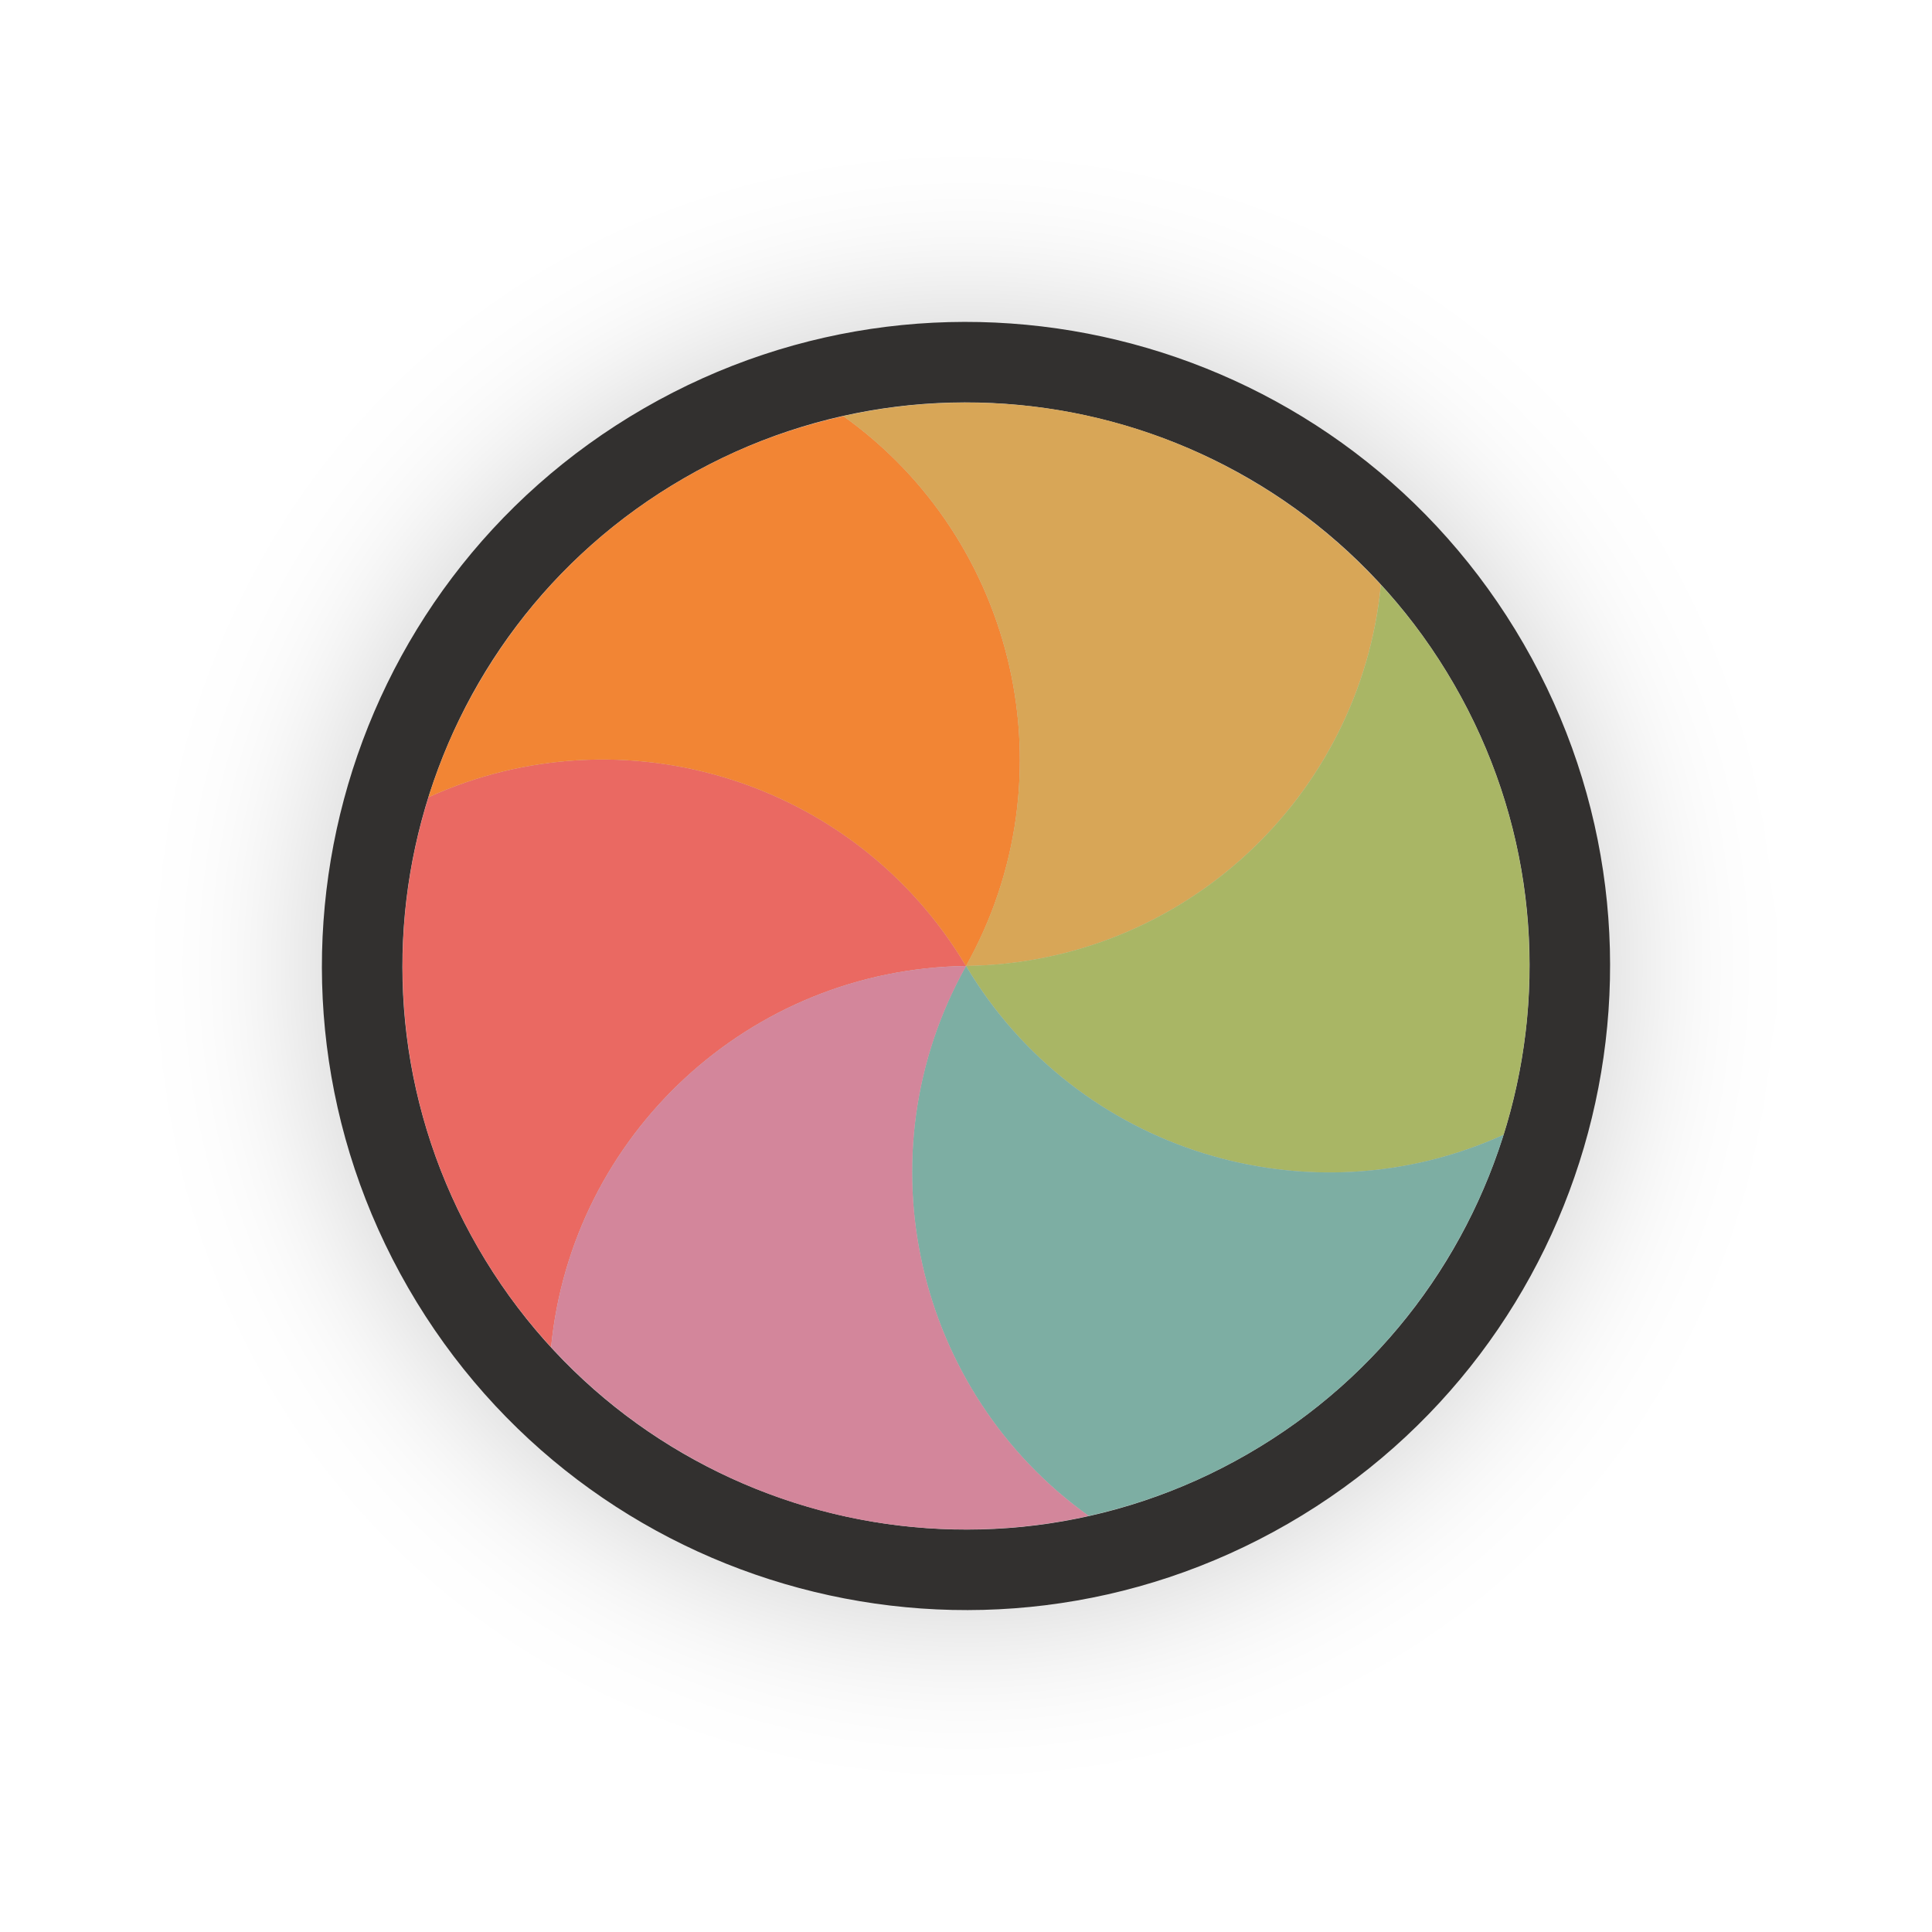
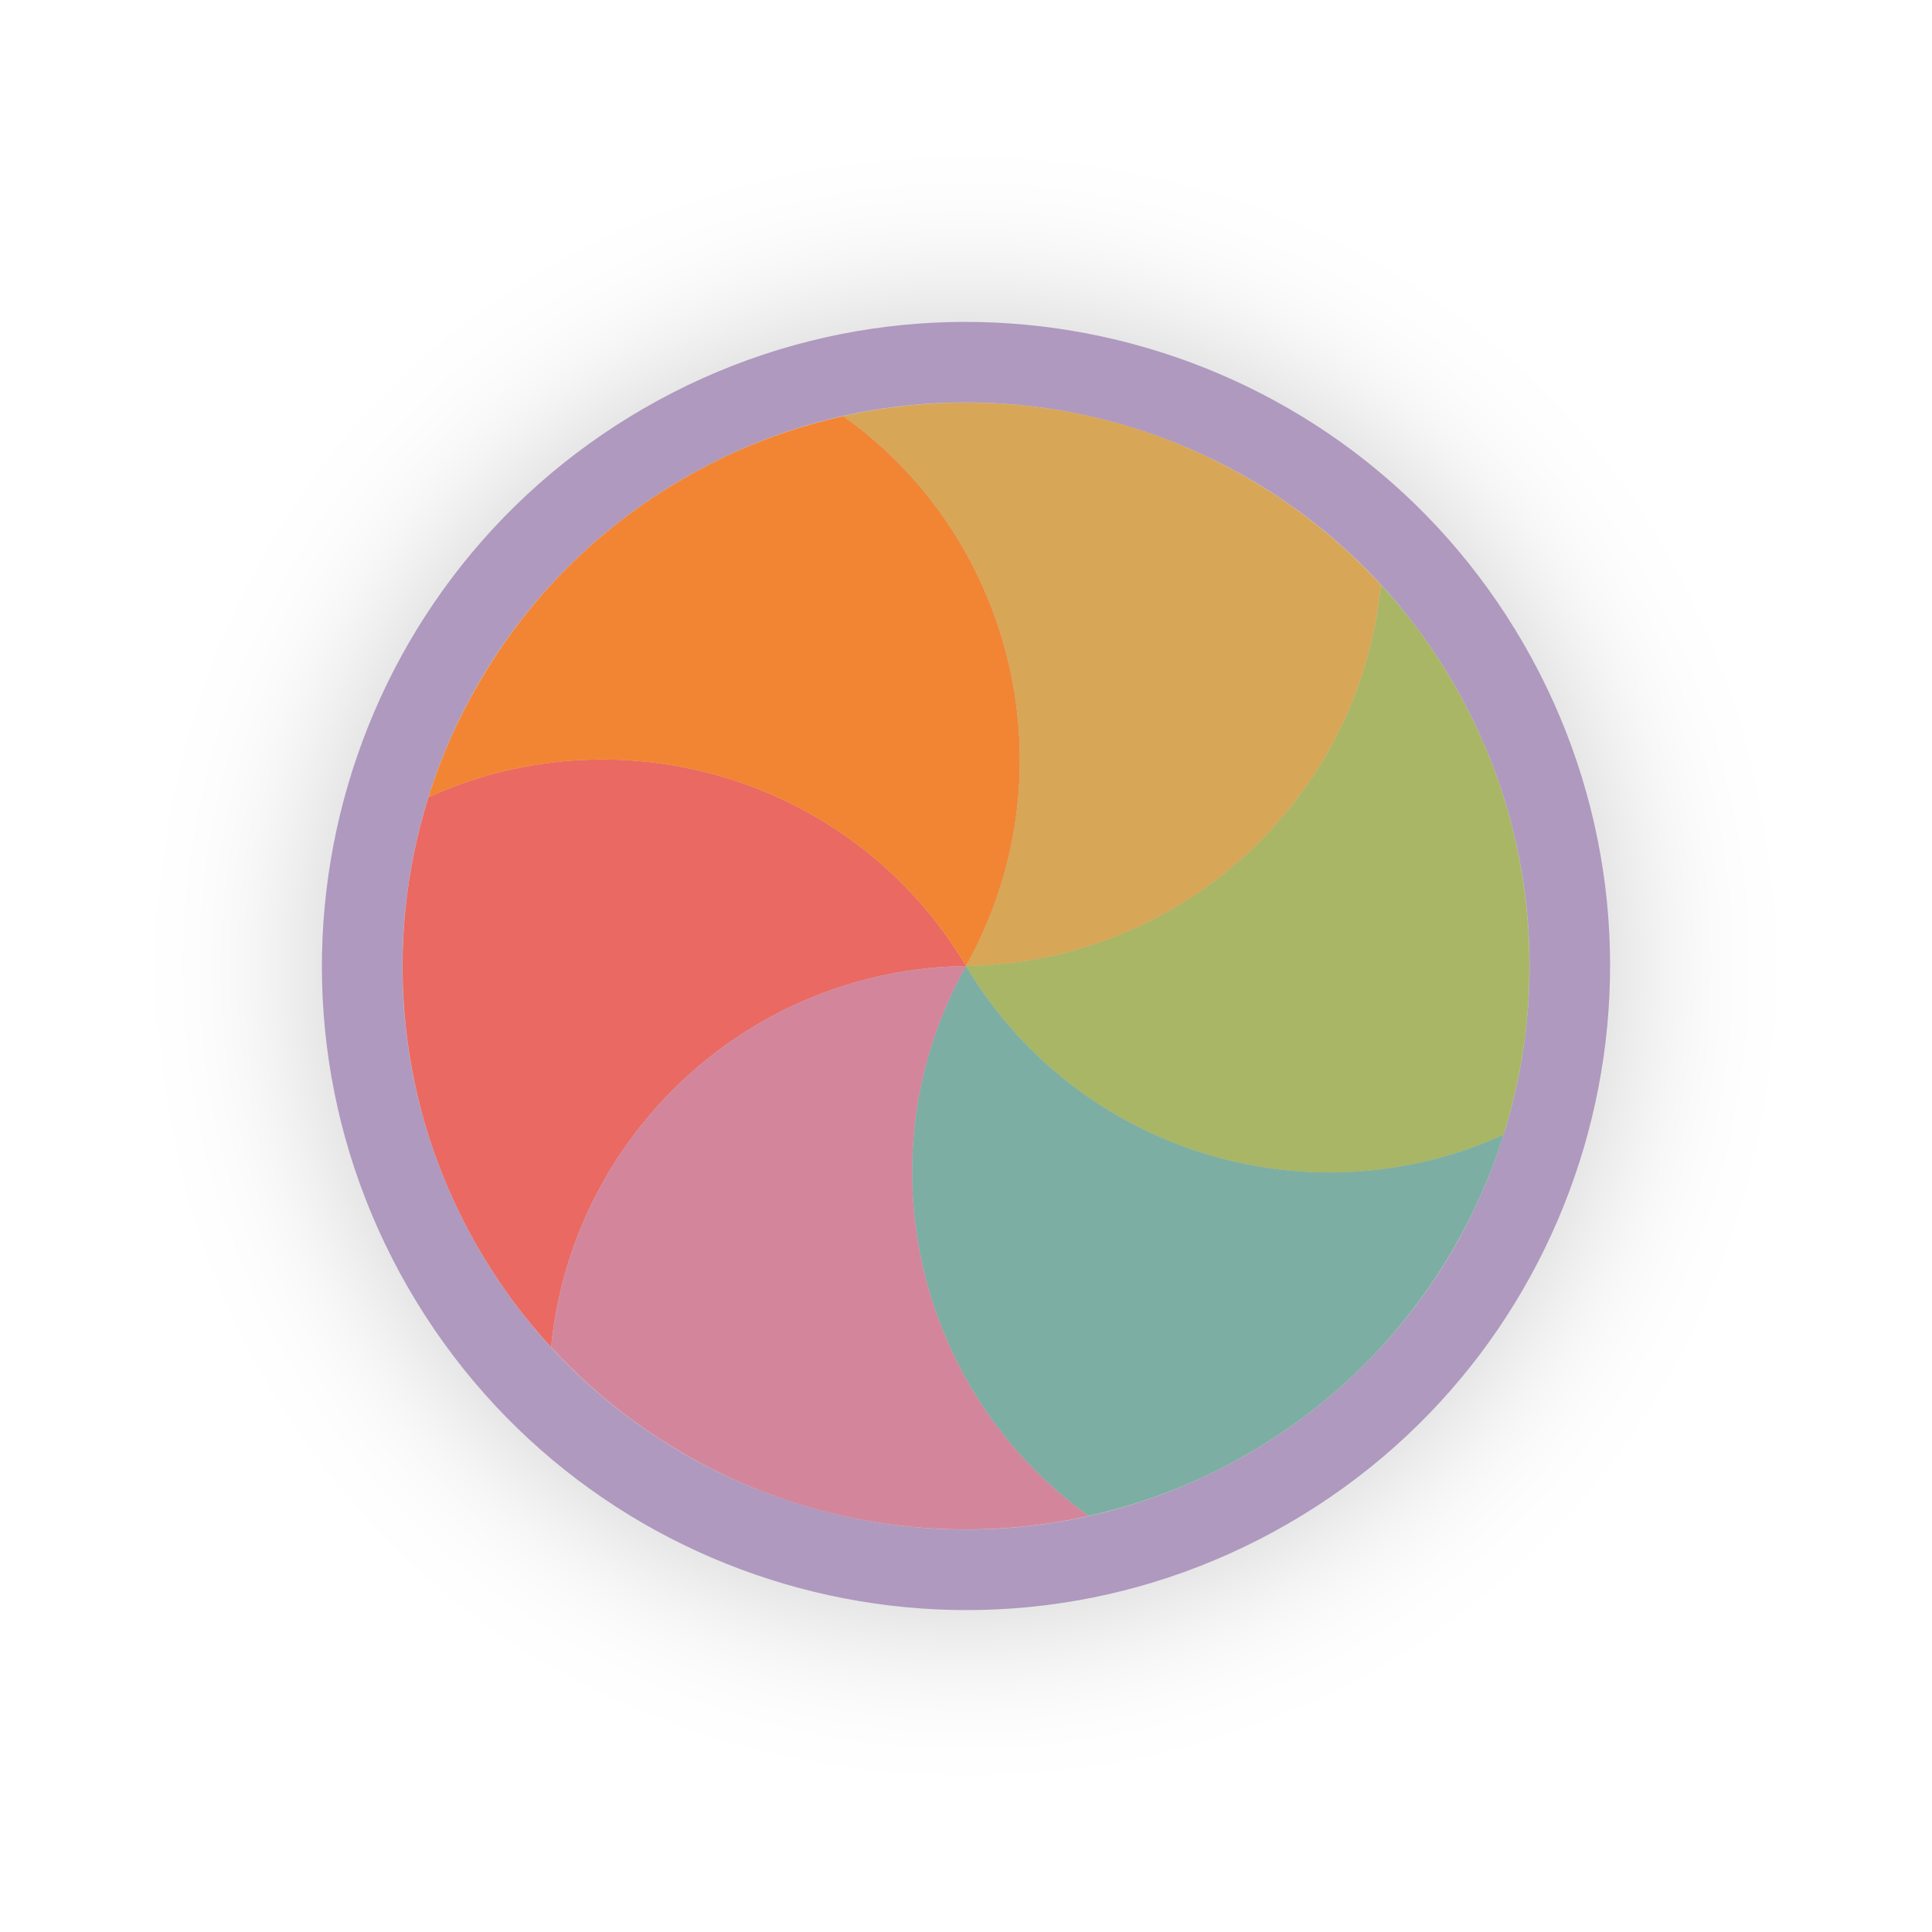
<svg xmlns="http://www.w3.org/2000/svg" width="24" height="24" viewBox="0 0 24 24" fill="none">
  <g filter="url(#filter0_d_197_3890)">
-     <circle cx="12" cy="12" r="7.5" transform="rotate(-120 12 12)" stroke="#32302F" stroke-linejoin="round" />
+     <circle cx="12" cy="12" r="7.5" transform="rotate(-120 12 12)" stroke="#AF99BF" stroke-linejoin="round" />
    <path d="M6.846 16.735C6.658 16.53 6.481 16.314 6.318 16.087C6.184 15.9 6.057 15.704 5.939 15.5C5.626 14.957 5.393 14.39 5.238 13.812C5.084 13.234 5.001 12.627 5.001 12C5.001 11.764 5.013 11.531 5.036 11.301C5.084 10.826 5.18 10.358 5.323 9.903C7.733 8.808 10.623 9.685 12 12C9.307 12.036 7.102 14.1 6.846 16.735Z" fill="#EA6962" />
    <path d="M5.322 9.904C5.406 9.638 5.505 9.378 5.619 9.123C5.714 8.913 5.821 8.705 5.939 8.501C6.252 7.958 6.627 7.473 7.05 7.05C7.473 6.627 7.958 6.252 8.501 5.939C8.705 5.821 8.913 5.714 9.123 5.619C9.558 5.423 10.012 5.273 10.477 5.169C12.631 6.708 13.316 9.65 12 12.001C10.622 9.685 7.732 8.808 5.322 9.904Z" fill="#F28534" />
    <path d="M10.476 5.169C10.748 5.108 11.024 5.064 11.301 5.035C11.531 5.013 11.764 5.001 12 5.001C12.626 5.001 13.234 5.083 13.812 5.238C14.39 5.393 14.957 5.625 15.499 5.939C15.704 6.057 15.9 6.183 16.087 6.318C16.475 6.597 16.832 6.915 17.154 7.265C16.898 9.9 14.694 11.965 11.999 12C13.316 9.649 12.63 6.708 10.476 5.169Z" fill="#D8A657" />
    <path d="M17.154 7.265C17.343 7.47 17.519 7.686 17.682 7.912C17.817 8.1 17.943 8.296 18.061 8.5C18.375 9.043 18.607 9.61 18.762 10.188C18.917 10.766 18.999 11.373 18.999 12C18.999 12.236 18.987 12.469 18.965 12.699C18.916 13.174 18.82 13.642 18.678 14.097C16.267 15.192 13.377 14.315 12 11.999C14.694 11.964 16.898 9.9 17.154 7.265Z" fill="#A9B665" />
    <path d="M18.678 14.096C18.595 14.362 18.495 14.622 18.381 14.877C18.286 15.087 18.179 15.295 18.061 15.499C17.748 16.042 17.373 16.527 16.95 16.95C16.527 17.373 16.042 17.748 15.499 18.061C15.295 18.179 15.088 18.286 14.877 18.381C14.442 18.577 13.988 18.727 13.523 18.831C11.369 17.292 10.684 14.35 12 11.999C13.378 14.315 16.268 15.191 18.678 14.096Z" fill="#7DAEA3" />
    <path d="M13.524 18.831C13.252 18.892 12.977 18.936 12.699 18.965C12.469 18.987 12.236 18.999 12 18.999C11.374 18.999 10.766 18.917 10.188 18.762C9.611 18.607 9.043 18.375 8.501 18.061C8.296 17.943 8.1 17.817 7.913 17.682C7.525 17.403 7.168 17.085 6.846 16.735C7.102 14.1 9.307 12.035 12.001 12C10.684 14.351 11.37 17.292 13.524 18.831Z" fill="#D3869B" />
  </g>
  <defs>
    <filter id="filter0_d_197_3890" x="-2" y="-2" width="28" height="28" filterUnits="userSpaceOnUse" color-interpolation-filters="sRGB">
      <feFlood flood-opacity="0" result="BackgroundImageFix" />
      <feColorMatrix in="SourceAlpha" type="matrix" values="0 0 0 0 0 0 0 0 0 0 0 0 0 0 0 0 0 0 127 0" result="hardAlpha" />
      <feOffset />
      <feGaussianBlur stdDeviation="1" />
      <feColorMatrix type="matrix" values="0 0 0 0 0 0 0 0 0 0 0 0 0 0 0 0 0 0 0.2 0" />
      <feBlend mode="normal" in2="BackgroundImageFix" result="effect1_dropShadow_197_3890" />
      <feBlend mode="normal" in="SourceGraphic" in2="effect1_dropShadow_197_3890" result="shape" />
    </filter>
  </defs>
</svg>
